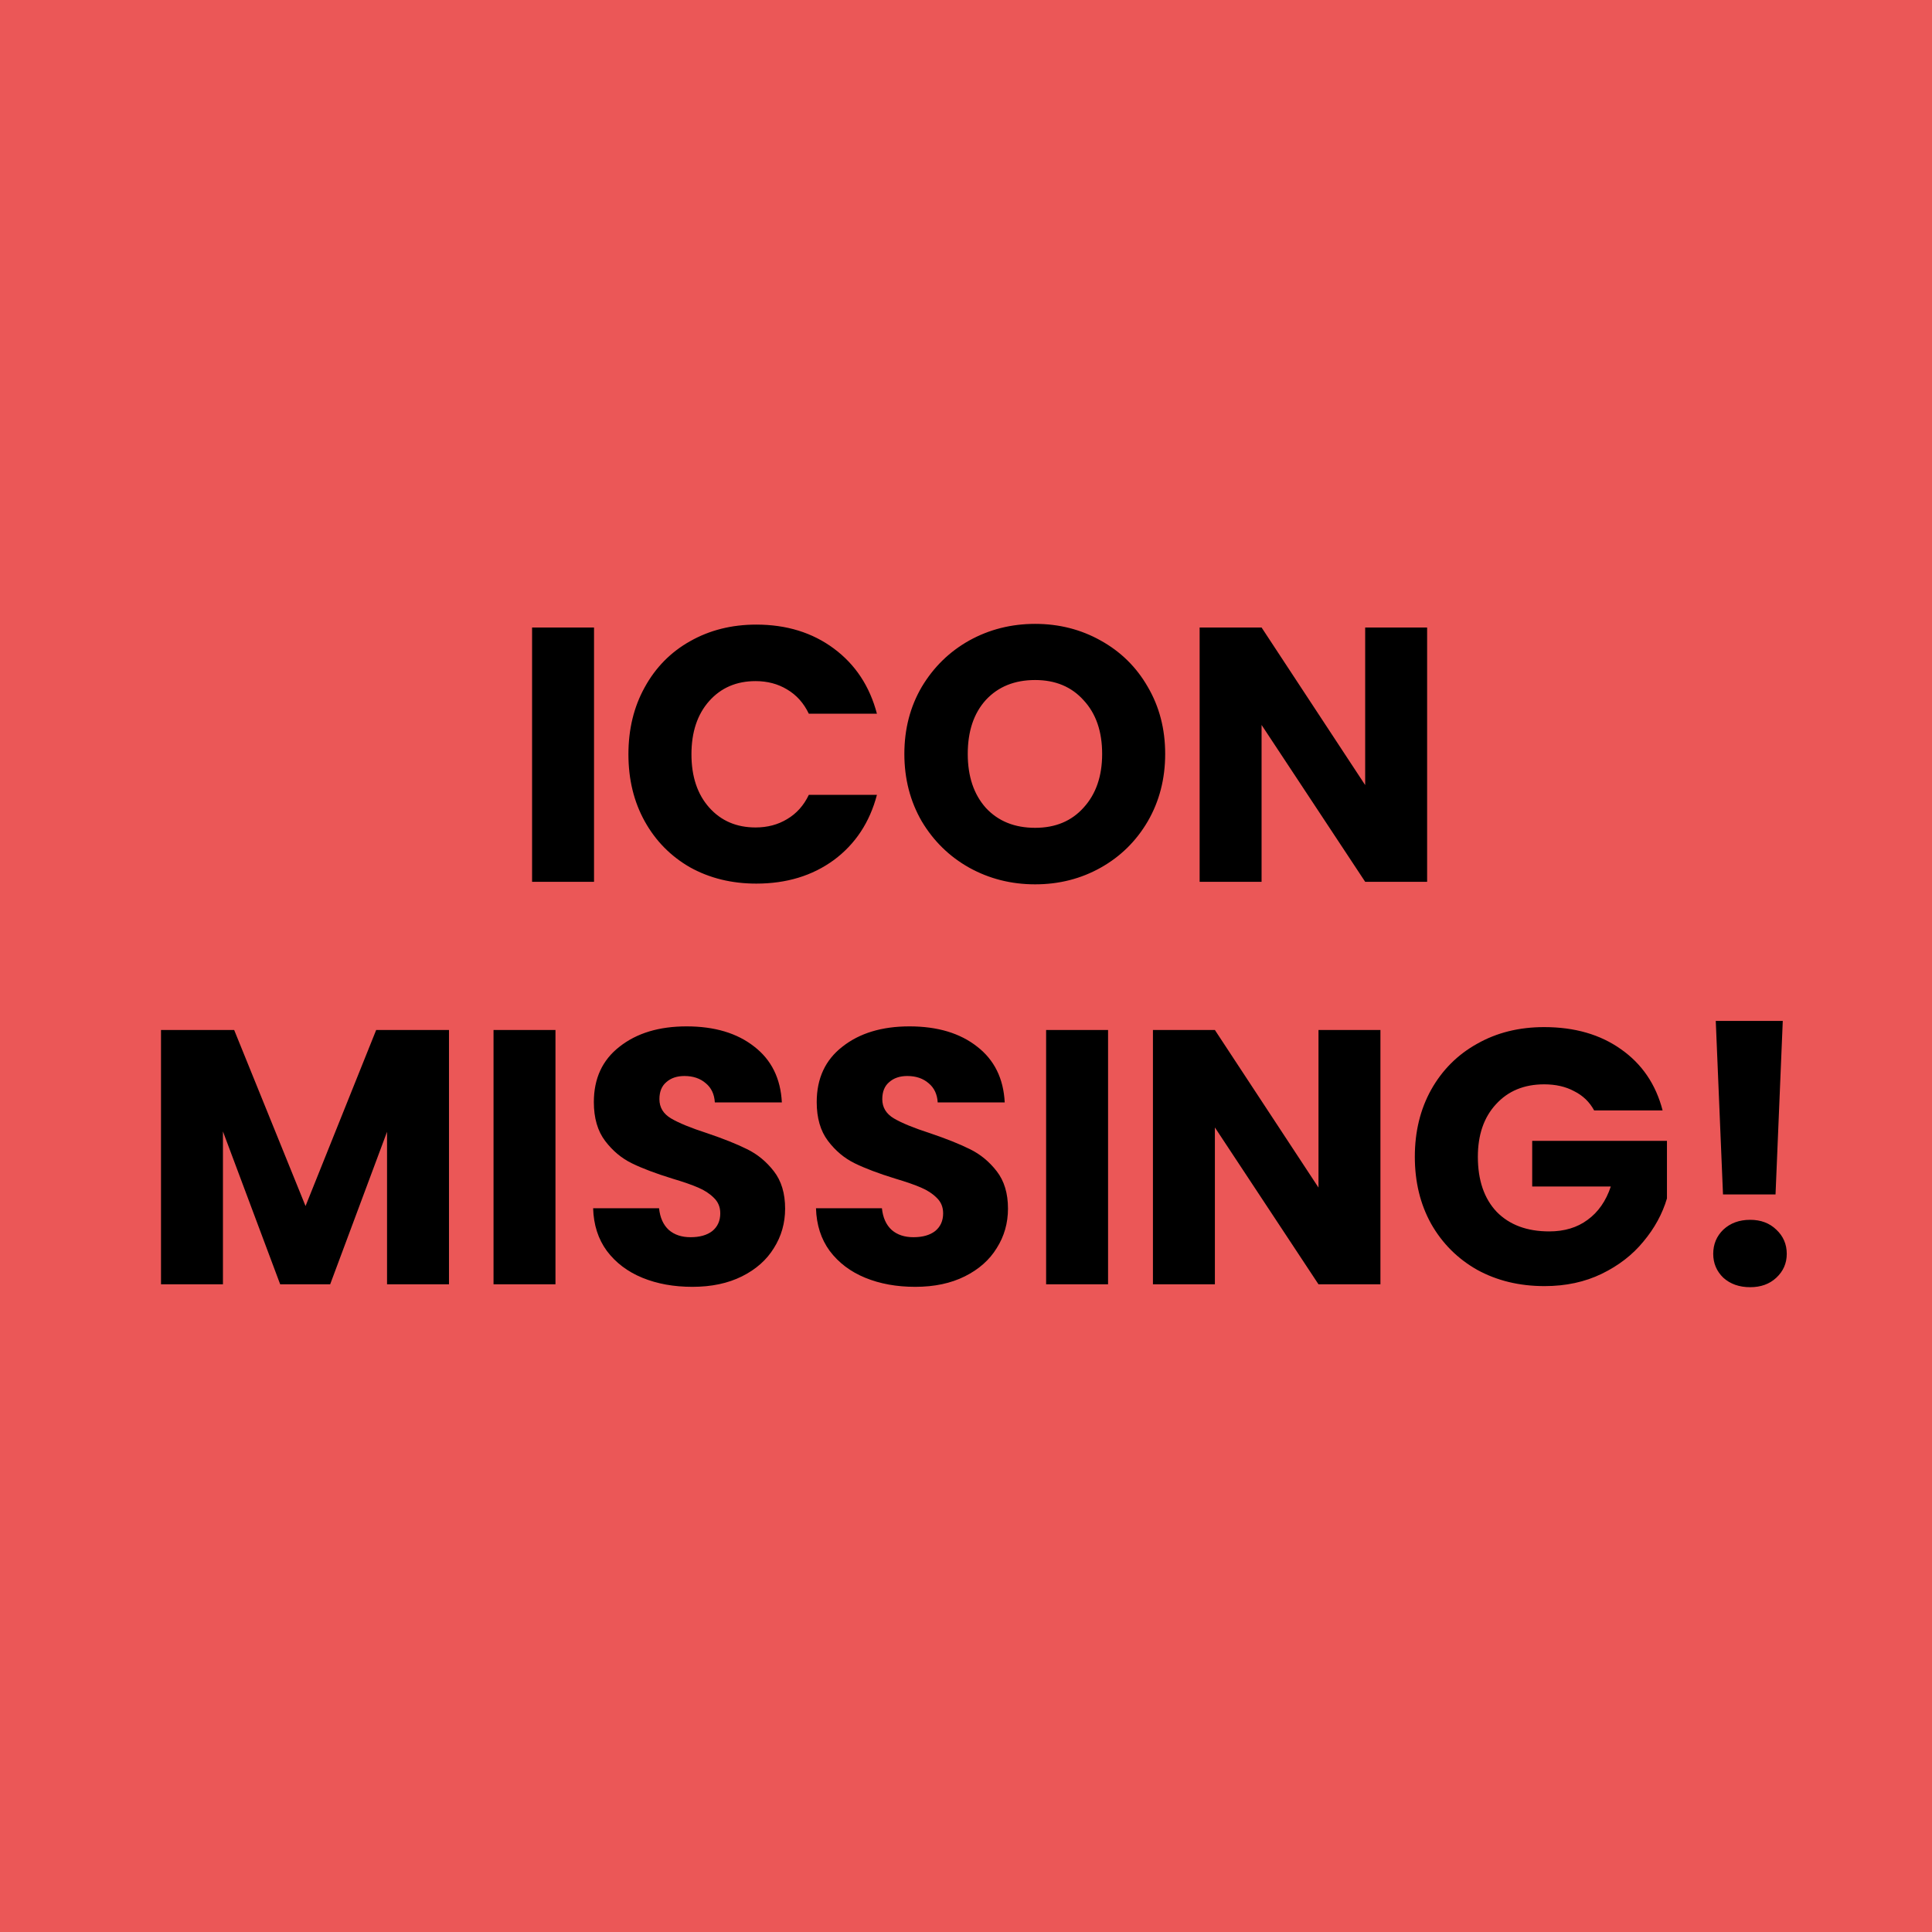
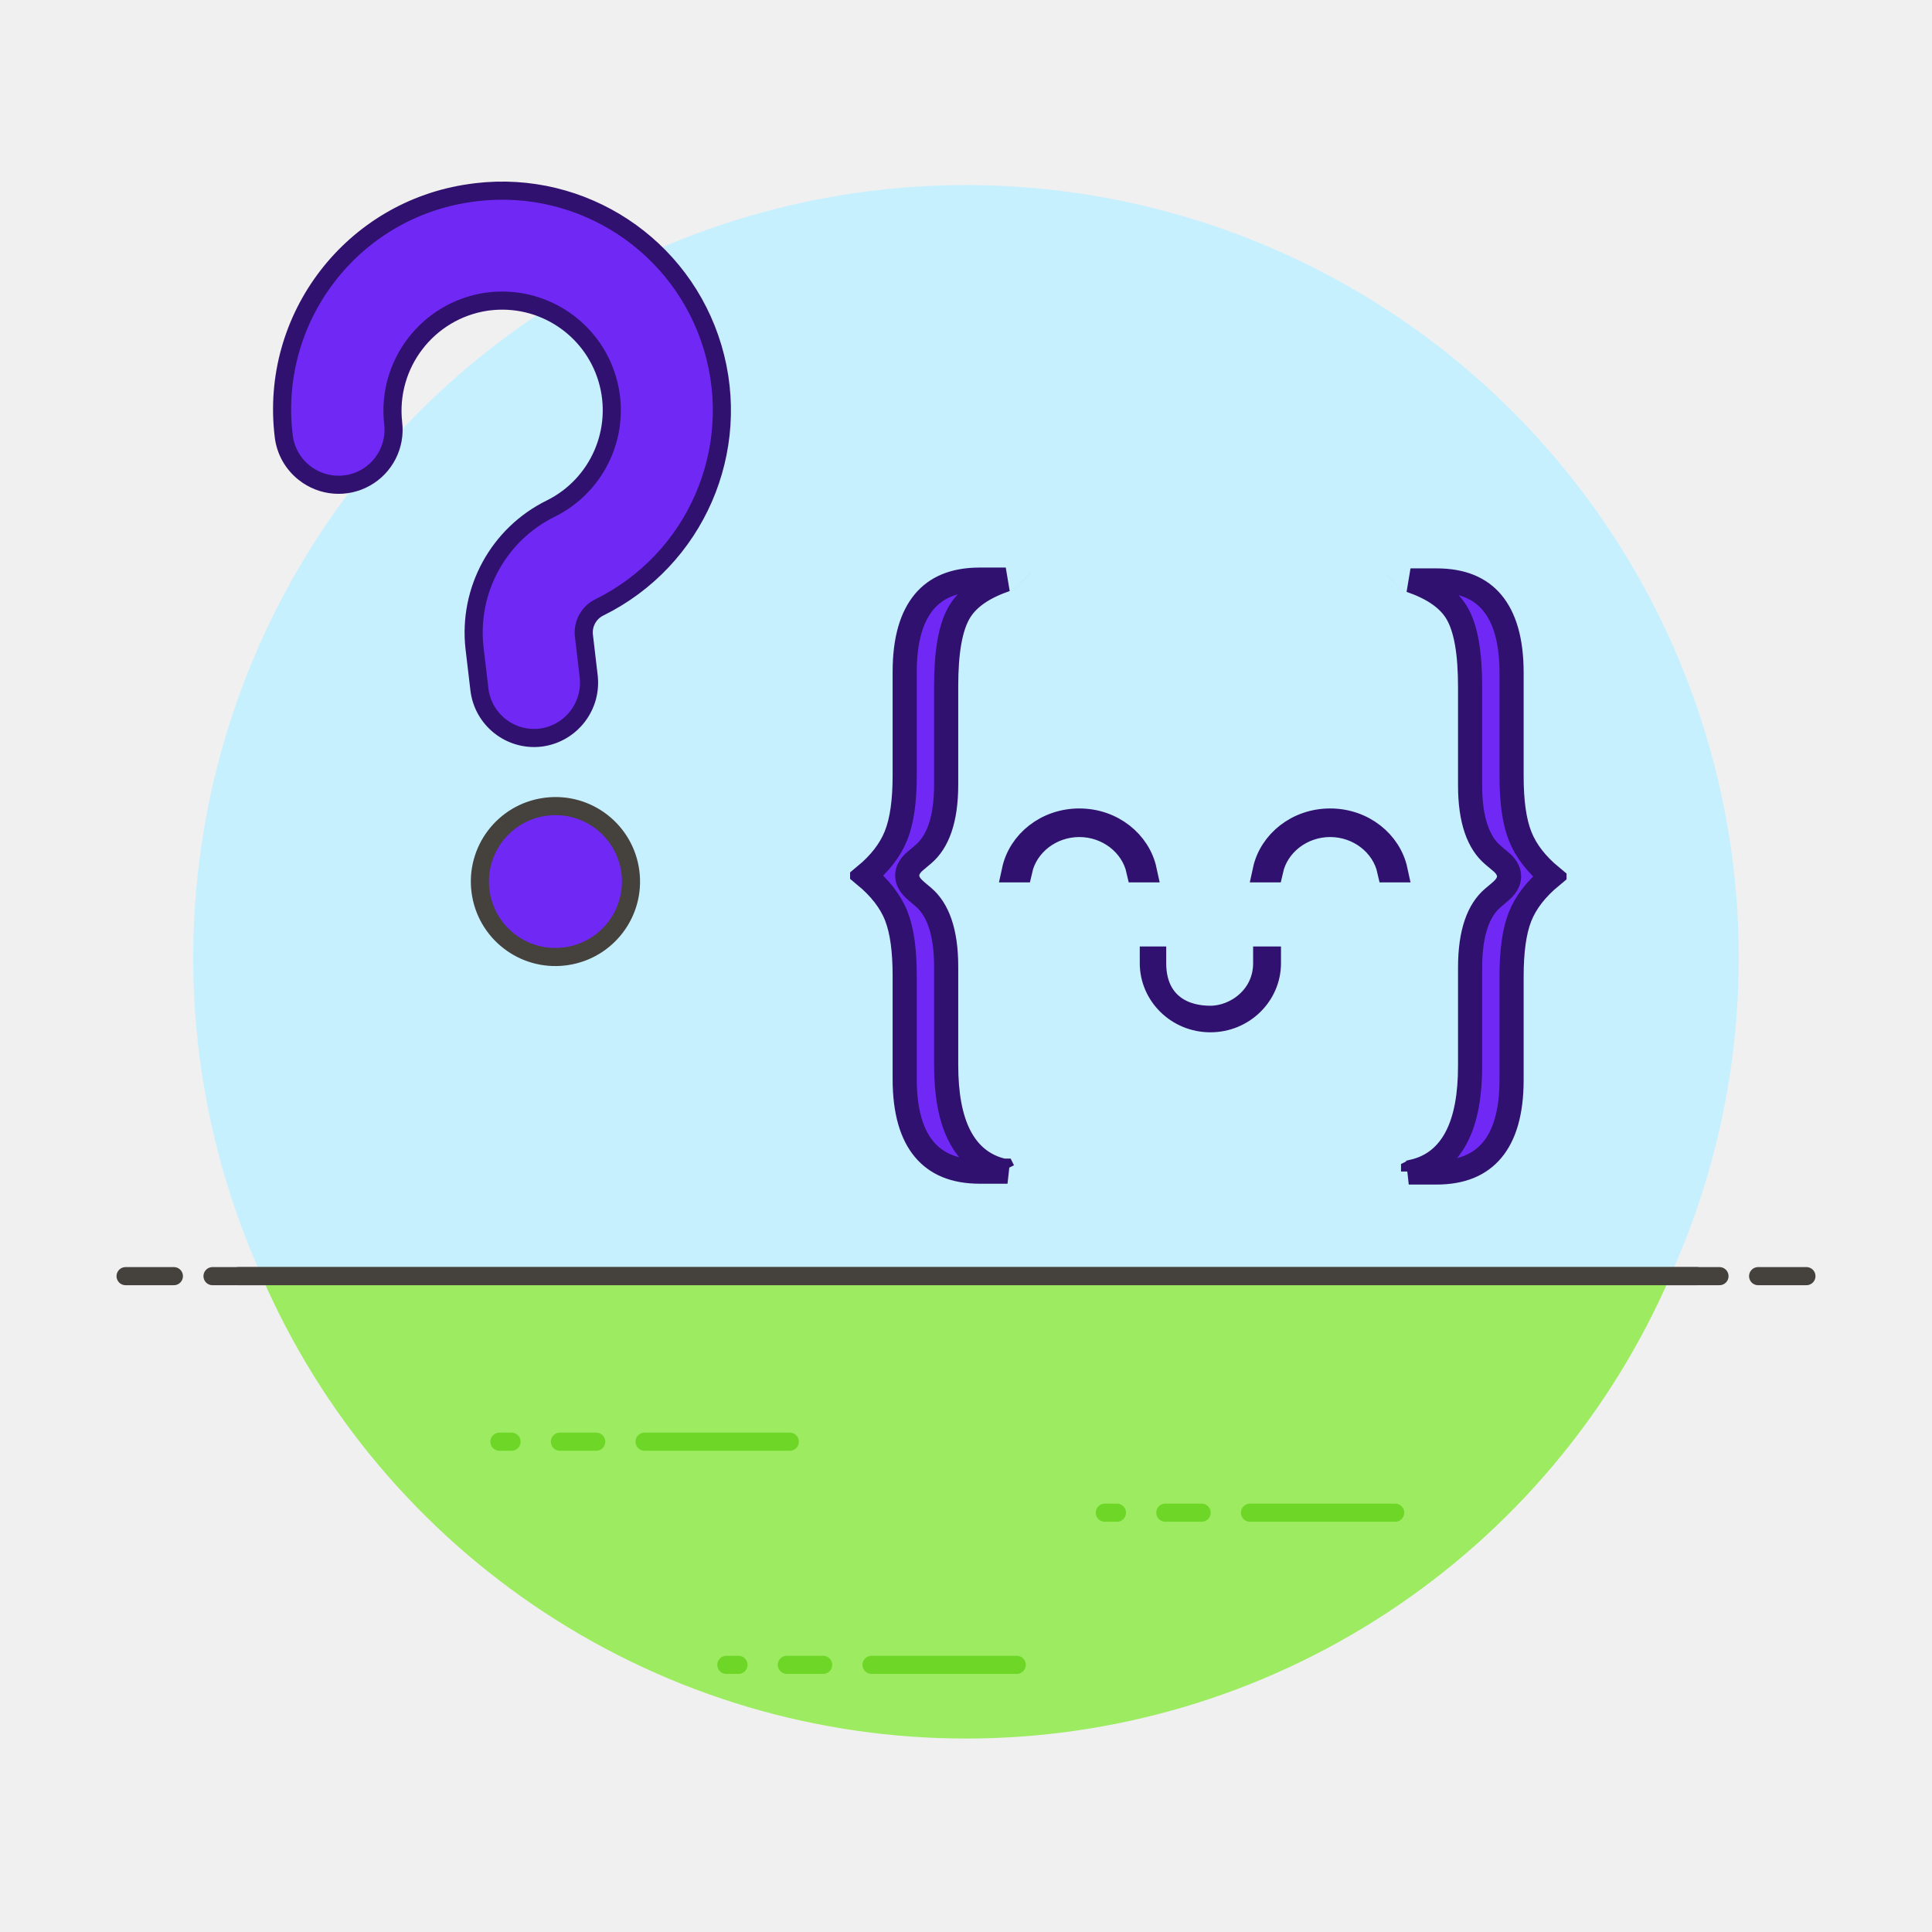
- <svg xmlns="http://www.w3.org/2000/svg" width="96" height="96" fill="none">
-   <path fill="#EB5757" d="M0 0h96v96H0z" />
-   <path d="M29.517 31.18v12.636h-3.078V31.18h3.078zM31.226 37.48c0-1.248.27-2.358.81-3.33.54-.984 1.29-1.746 2.25-2.286.972-.552 2.07-.828 3.294-.828 1.5 0 2.784.396 3.852 1.188 1.068.792 1.782 1.872 2.142 3.24H40.19c-.252-.528-.612-.93-1.08-1.206-.456-.276-.978-.414-1.566-.414-.948 0-1.716.33-2.304.99-.588.66-.882 1.542-.882 2.646 0 1.104.294 1.986.882 2.646.588.66 1.356.99 2.304.99.588 0 1.11-.138 1.566-.414.468-.276.828-.678 1.08-1.206h3.384c-.36 1.368-1.074 2.448-2.142 3.24-1.068.78-2.352 1.17-3.852 1.17-1.224 0-2.322-.27-3.294-.81-.96-.552-1.71-1.314-2.25-2.286s-.81-2.082-.81-3.33zM51.435 43.942c-1.188 0-2.28-.276-3.276-.828-.984-.552-1.77-1.32-2.358-2.304-.576-.996-.864-2.112-.864-3.348 0-1.236.288-2.346.864-3.33.588-.984 1.374-1.752 2.358-2.304.996-.552 2.088-.828 3.276-.828 1.188 0 2.274.276 3.258.828.996.552 1.776 1.32 2.34 2.304.576.984.864 2.094.864 3.33 0 1.236-.288 2.352-.864 3.348-.576.984-1.356 1.752-2.34 2.304-.984.552-2.07.828-3.258.828zm0-2.808c1.008 0 1.812-.336 2.412-1.008.612-.672.918-1.56.918-2.664 0-1.116-.306-2.004-.918-2.664-.6-.672-1.404-1.008-2.412-1.008-1.02 0-1.836.33-2.448.99-.6.66-.9 1.554-.9 2.682 0 1.116.3 2.01.9 2.682.612.66 1.428.99 2.448.99zM70.913 43.816h-3.078l-5.148-7.794v7.794h-3.078V31.18h3.078l5.148 7.83v-7.83h3.078v12.636zM22.31 51.18v12.636h-3.078v-7.578l-2.826 7.578h-2.484l-2.844-7.596v7.596H8V51.18h3.636l3.546 8.748 3.51-8.748h3.618zM27.601 51.18v12.636h-3.078V51.18h3.078zM34.404 63.942c-.924 0-1.752-.15-2.484-.45-.732-.3-1.32-.744-1.764-1.332-.432-.588-.66-1.296-.684-2.124h3.276c.048.468.21.828.486 1.08.276.24.636.36 1.08.36.456 0 .816-.102 1.08-.306.264-.216.396-.51.396-.882 0-.312-.108-.57-.324-.774-.204-.204-.462-.372-.774-.504-.3-.132-.732-.282-1.296-.45-.816-.252-1.482-.504-1.998-.756s-.96-.624-1.332-1.116c-.372-.492-.558-1.134-.558-1.926 0-1.176.426-2.094 1.278-2.754.852-.672 1.962-1.008 3.33-1.008 1.392 0 2.514.336 3.366 1.008.852.66 1.308 1.584 1.368 2.772h-3.33c-.024-.408-.174-.726-.45-.954-.276-.24-.63-.36-1.062-.36-.372 0-.672.102-.9.306-.228.192-.342.474-.342.846 0 .408.192.726.576.954.384.228.984.474 1.8.738.816.276 1.476.54 1.98.792.516.252.96.618 1.332 1.098.372.48.558 1.098.558 1.854 0 .72-.186 1.374-.558 1.962-.36.588-.888 1.056-1.584 1.404-.696.348-1.518.522-2.466.522zM45.478 63.942c-.924 0-1.752-.15-2.484-.45-.732-.3-1.32-.744-1.764-1.332-.432-.588-.66-1.296-.684-2.124h3.276c.048.468.21.828.486 1.08.276.24.636.36 1.08.36.456 0 .816-.102 1.08-.306.264-.216.396-.51.396-.882 0-.312-.108-.57-.324-.774-.204-.204-.462-.372-.774-.504-.3-.132-.732-.282-1.296-.45-.816-.252-1.482-.504-1.998-.756s-.96-.624-1.332-1.116c-.372-.492-.558-1.134-.558-1.926 0-1.176.426-2.094 1.278-2.754.852-.672 1.962-1.008 3.33-1.008 1.392 0 2.514.336 3.366 1.008.852.66 1.308 1.584 1.368 2.772h-3.33c-.024-.408-.174-.726-.45-.954-.276-.24-.63-.36-1.062-.36-.372 0-.672.102-.9.306-.228.192-.342.474-.342.846 0 .408.192.726.576.954.384.228.984.474 1.8.738.816.276 1.476.54 1.98.792.516.252.96.618 1.332 1.098.372.48.558 1.098.558 1.854 0 .72-.186 1.374-.558 1.962-.36.588-.888 1.056-1.584 1.404-.696.348-1.518.522-2.466.522zM55.059 51.18v12.636h-3.078V51.18h3.078zM68.593 63.816h-3.078l-5.148-7.794v7.794h-3.078V51.18h3.078l5.148 7.83v-7.83h3.078v12.636zM79.212 55.176c-.228-.42-.558-.738-.99-.954-.42-.228-.918-.342-1.494-.342-.996 0-1.794.33-2.394.99-.6.648-.9 1.518-.9 2.61 0 1.164.312 2.076.936 2.736.636.648 1.506.972 2.61.972.756 0 1.392-.192 1.908-.576.528-.384.912-.936 1.152-1.656h-3.906v-2.268h6.696v2.862c-.228.768-.618 1.482-1.17 2.142-.54.66-1.23 1.194-2.07 1.602-.84.408-1.788.612-2.844.612-1.248 0-2.364-.27-3.348-.81-.972-.552-1.734-1.314-2.286-2.286-.54-.972-.81-2.082-.81-3.33 0-1.248.27-2.358.81-3.33.552-.984 1.314-1.746 2.286-2.286.972-.552 2.082-.828 3.33-.828 1.512 0 2.784.366 3.816 1.098 1.044.732 1.734 1.746 2.07 3.042h-3.402zM88.585 50.73l-.36 8.622h-2.61l-.36-8.622h3.33zm-1.62 13.23c-.54 0-.984-.156-1.332-.468-.336-.324-.504-.72-.504-1.188 0-.48.168-.882.504-1.206.348-.324.792-.486 1.332-.486.528 0 .96.162 1.296.486.348.324.522.726.522 1.206 0 .468-.174.864-.522 1.188-.336.312-.768.468-1.296.468z" fill="#000" />
+ <svg xmlns="http://www.w3.org/2000/svg" width="160" height="160" fill="none">
+   <path d="M138.318 105.685a64.002 64.002 0 005.504-31.112 64 64 0 00-33.207-51.449 64 64 0 00-94.44 51.449 64.001 64.001 0 005.503 31.112H138.318z" fill="#C7F0FF" />
+   <path d="M17.6 105.685h124.8M10.4 105.685h4M145.6 105.685h4" stroke="#45413C" stroke-width="1.5" stroke-linecap="round" stroke-linejoin="round" />
+   <path d="M21.664 105.685a63.579 63.579 0 0023.445 27.865 63.579 63.579 0 0069.782 0 63.578 63.578 0 0023.445-27.865H21.664z" fill="#9CEB60" />
+   <path d="M140.53 105.685H19.773" stroke="#45413C" stroke-width="1.5" stroke-linecap="round" stroke-linejoin="round" />
+   <path d="M103.52 125.275h12.022M96.507 125.275h3.005M91.498 125.275h1.002M53.382 119.395h12.024M46.37 119.395h3.006M41.36 119.395h1.002M72.178 137.875H84.2M65.163 137.875h3.006M60.154 137.875h1.002" stroke="#6DD627" stroke-width="1.5" stroke-linecap="round" />
+   <path d="M46.73 79.21a6.247 6.247 0 01-1.632-12.386l.171-.022a6.247 6.247 0 011.632 12.386l-.171.022z" fill="#7029F5" stroke="#45413C" stroke-width="1.5" stroke-linecap="round" stroke-linejoin="round" />
+   <path d="M44.76 61.087a4.565 4.565 0 01-5.058-4l-.405-3.429a11.445 11.445 0 016.314-11.539 9.083 9.083 0 004.676-10.738 9.083 9.083 0 00-9.796-6.42l-.237.03A9.136 9.136 0 0032.56 35.04a4.555 4.555 0 01-7.36 4.115 4.535 4.535 0 01-1.702-3.04 18.111 18.111 0 0115.478-20.136l.48-.064a18.194 18.194 0 0119.573 12.89 18.194 18.194 0 01-9.368 21.483 2.315 2.315 0 00-1.309 2.31l.403 3.429a4.59 4.59 0 01-3.875 5.043l-.12.016z" fill="#7029F5" stroke="#31116F" stroke-width="1.5" stroke-linecap="round" stroke-linejoin="round" />
+   <g clip-path="url(#clip0)" fill="#7029F5" stroke="#31116F" stroke-width="2">
+     <path d="M100.239 84.291c2.113 0 4.539-1.707 4.539-4.523v-.386h.308v.386c0 2.583-2.156 4.723-4.847 4.723-2.692 0-4.848-2.139-4.848-4.723v-.386h.19v.386c0 1.686.607 2.889 1.609 3.633.948.704 2.109.89 3.049.89zM89.385 68.32c-2.351 0-4.404 1.574-4.892 3.755h-.524c.499-2.31 2.693-4.122 5.416-4.122 2.723 0 4.916 1.812 5.415 4.122h-.524c-.489-2.179-2.541-3.755-4.891-3.755zM110.157 68.32c-2.35 0-4.402 1.574-4.89 3.755h-.525c.499-2.31 2.692-4.122 5.415-4.122 2.724 0 4.917 1.812 5.417 4.122h-.524c-.489-2.179-2.541-3.755-4.893-3.755zM117.027 97.018l.002-.001c1.629-.37 2.847-1.377 3.626-2.915.757-1.495 1.093-3.469 1.093-5.84v-8.137c0-2.951.719-4.769 1.886-5.764 0-.001.001-.001.002-.002l.562-.473h0l.007-.006c.163-.14.324-.294.452-.458.1-.129.316-.429.316-.838 0-.394-.189-.69-.316-.853-.136-.174-.304-.327-.471-.459l-.55-.463c-.001-.001-.002-.001-.002-.002-1.167-.996-1.886-2.813-1.886-5.764v-8.137c0-2.755-.322-4.915-1.153-6.239-.736-1.175-2.064-2.007-3.783-2.597h2.145c2.149 0 3.631.656 4.62 1.845 1.018 1.223 1.605 3.103 1.605 5.799v8.584c0 2.036.216 3.714.713 4.961.491 1.233 1.368 2.337 2.561 3.326-1.209 1.005-2.094 2.115-2.578 3.345-.486 1.236-.696 2.908-.696 4.941v8.555c0 2.716-.592 4.604-1.617 5.825-1.002 1.194-2.483 1.849-4.608 1.849h-2.179l-.111-0.0.36-.081zm-1.567-48.785l.001-.001-.001.001zM83.078 96.948l-.002-0c-1.629-.37-2.847-1.377-3.626-2.915-.757-1.495-1.093-3.469-1.093-5.839v-8.137c0-2.951-.718-4.769-1.885-5.764l-.002-.002-.562-.473h-0l-.007-.006c-.163-.14-.324-.294-.452-.458-.1-.129-.316-.429-.316-.838 0-.394.189-.69.316-.853.136-.174.304-.327.471-.459l.55-.463.002-.002c1.167-.996 1.885-2.813 1.885-5.764v-8.137c0-2.755.322-4.915 1.153-6.239.737-1.175 2.064-2.007 3.784-2.597h-2.146c-2.149 0-3.63.657-4.62 1.845-1.018 1.223-1.605 3.103-1.605 5.798v8.584c0 2.036-.216 3.714-.713 4.961-.492 1.233-1.368 2.337-2.561 3.326 1.209 1.005 2.094 2.115 2.578 3.345.486 1.236.696 2.908.696 4.941v8.555c0 2.716.592 4.604 1.617 5.825 1.002 1.194 2.482 1.849 4.608 1.849h2.179c.037 0 .074 0 .111-0l-.359-.081zm1.567-48.785l-.001-.001.001.001z" />
+   </g>
+   <defs>
+     <clipPath id="clip0">
+       <path fill="#fff" transform="translate(70.4 47)" d="M0 0h59.335v51.2H0z" />
+     </clipPath>
+   </defs>
</svg>
